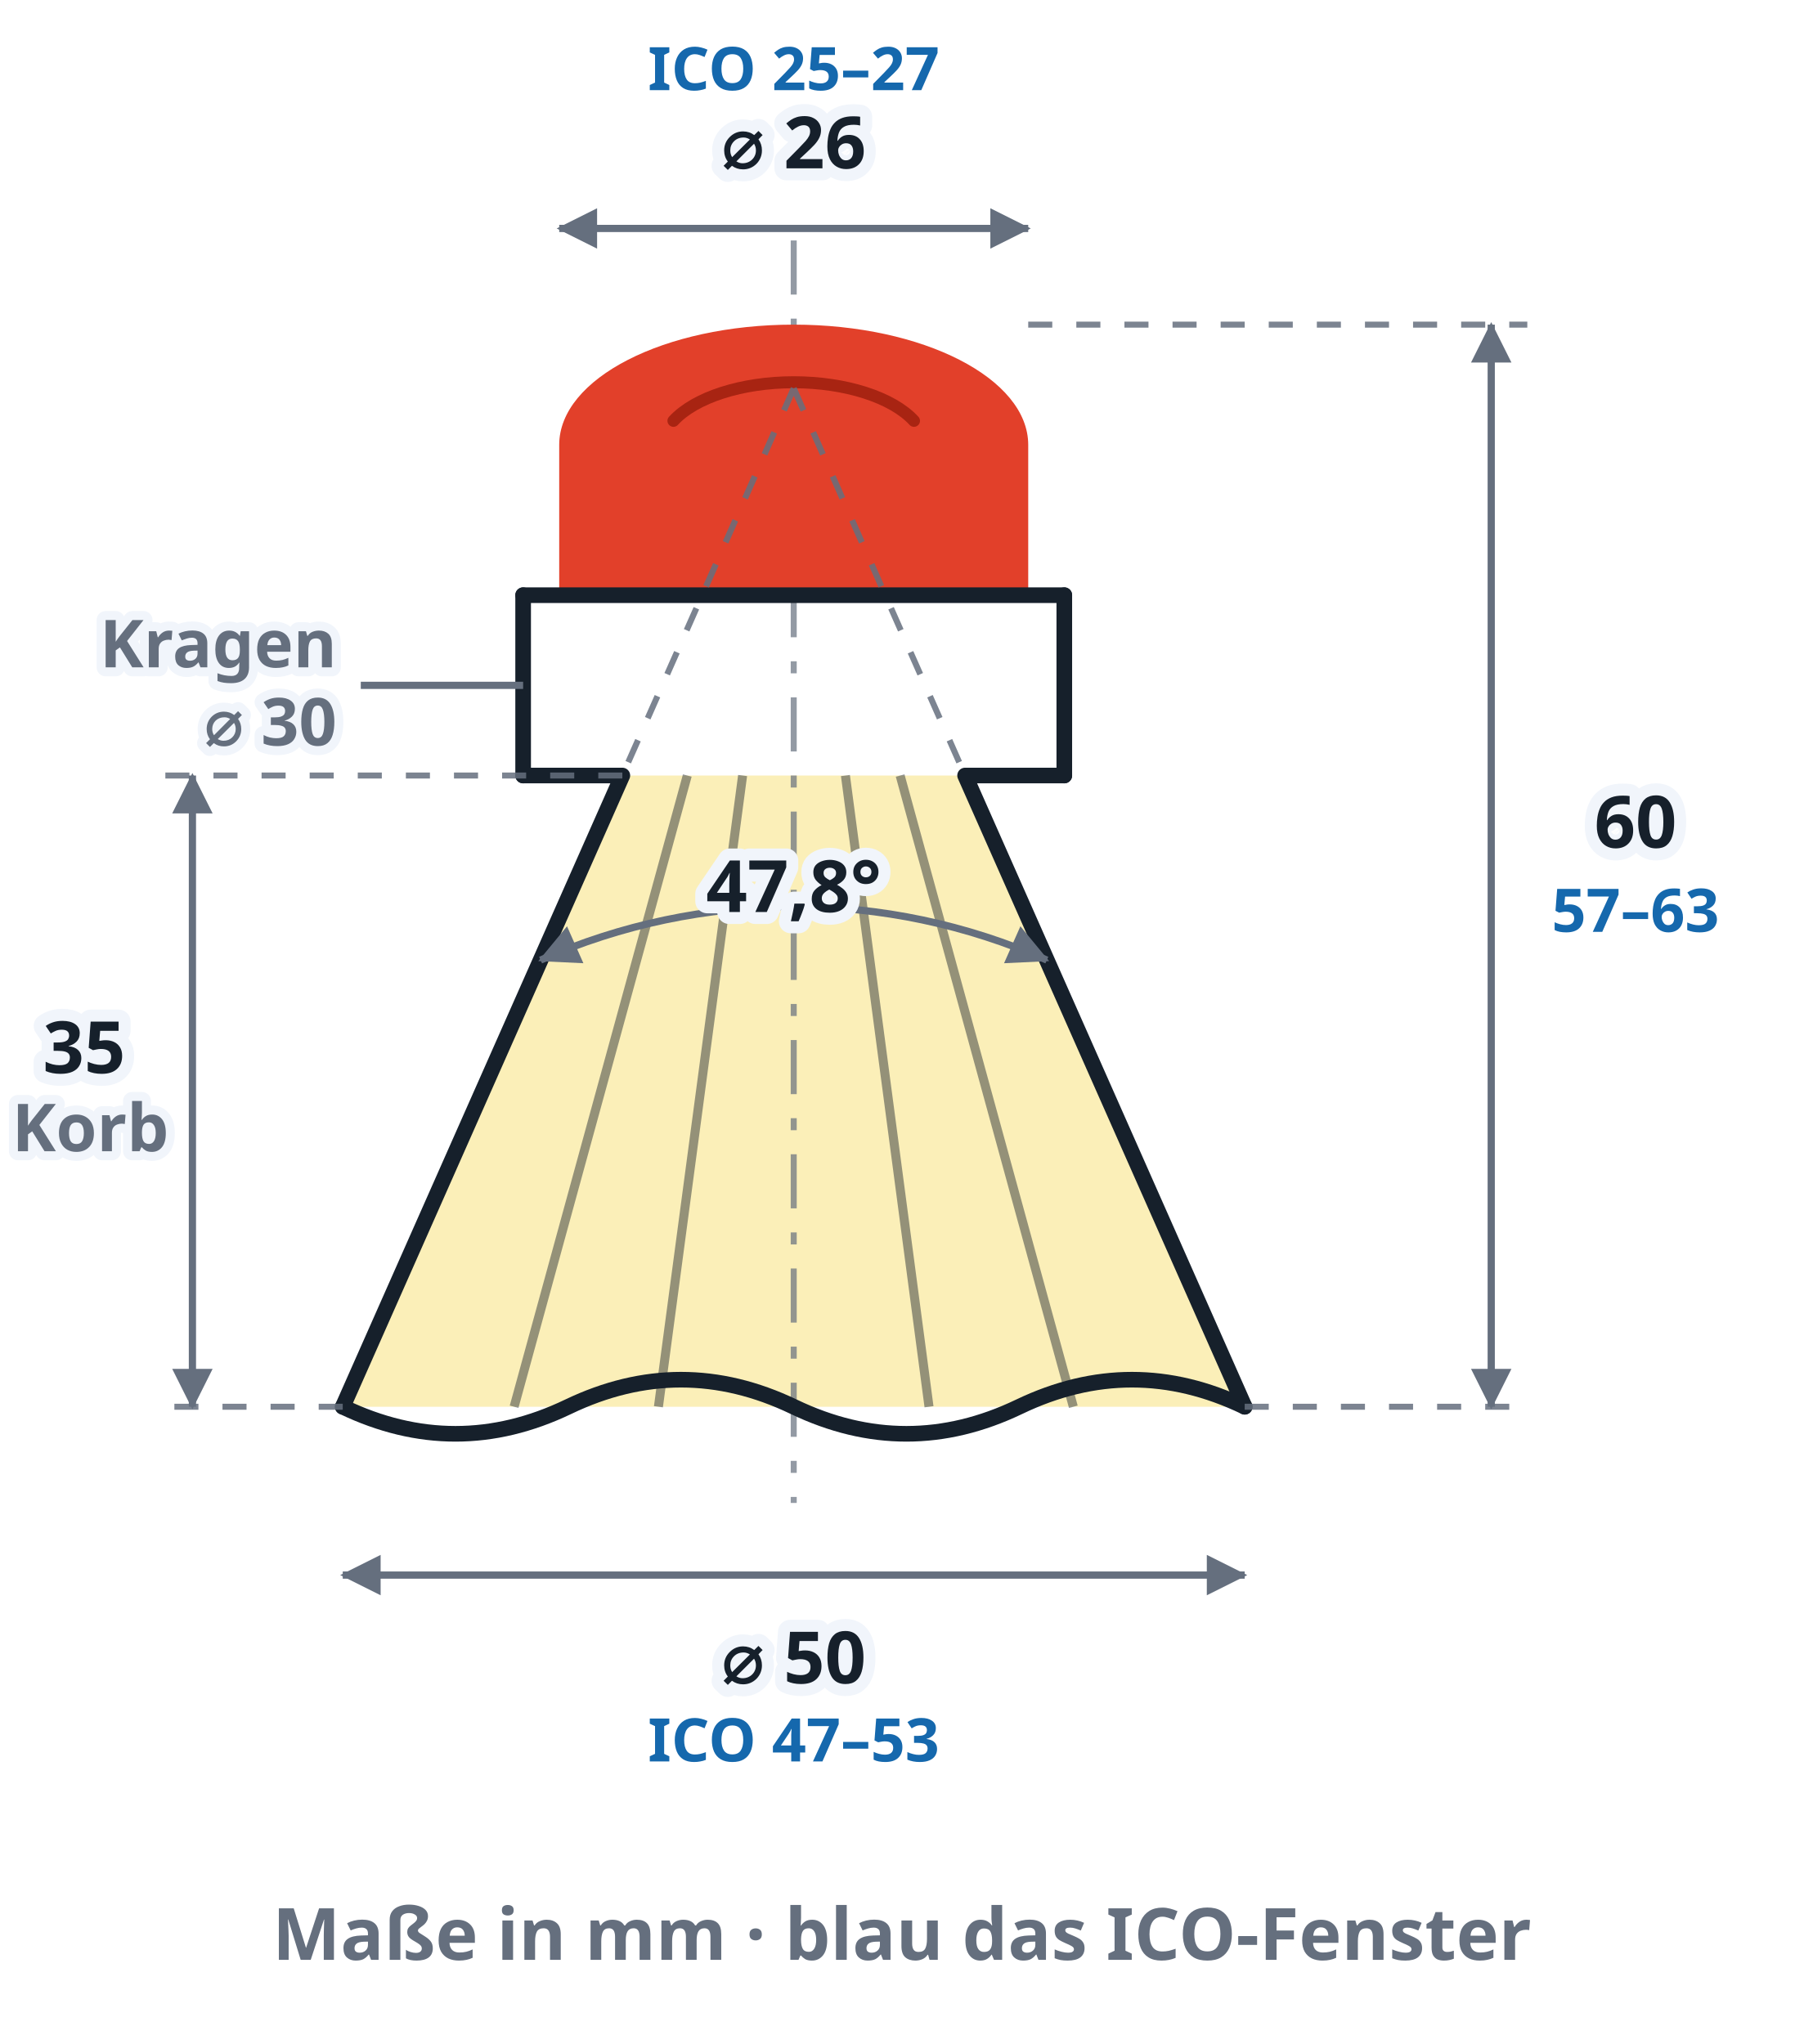
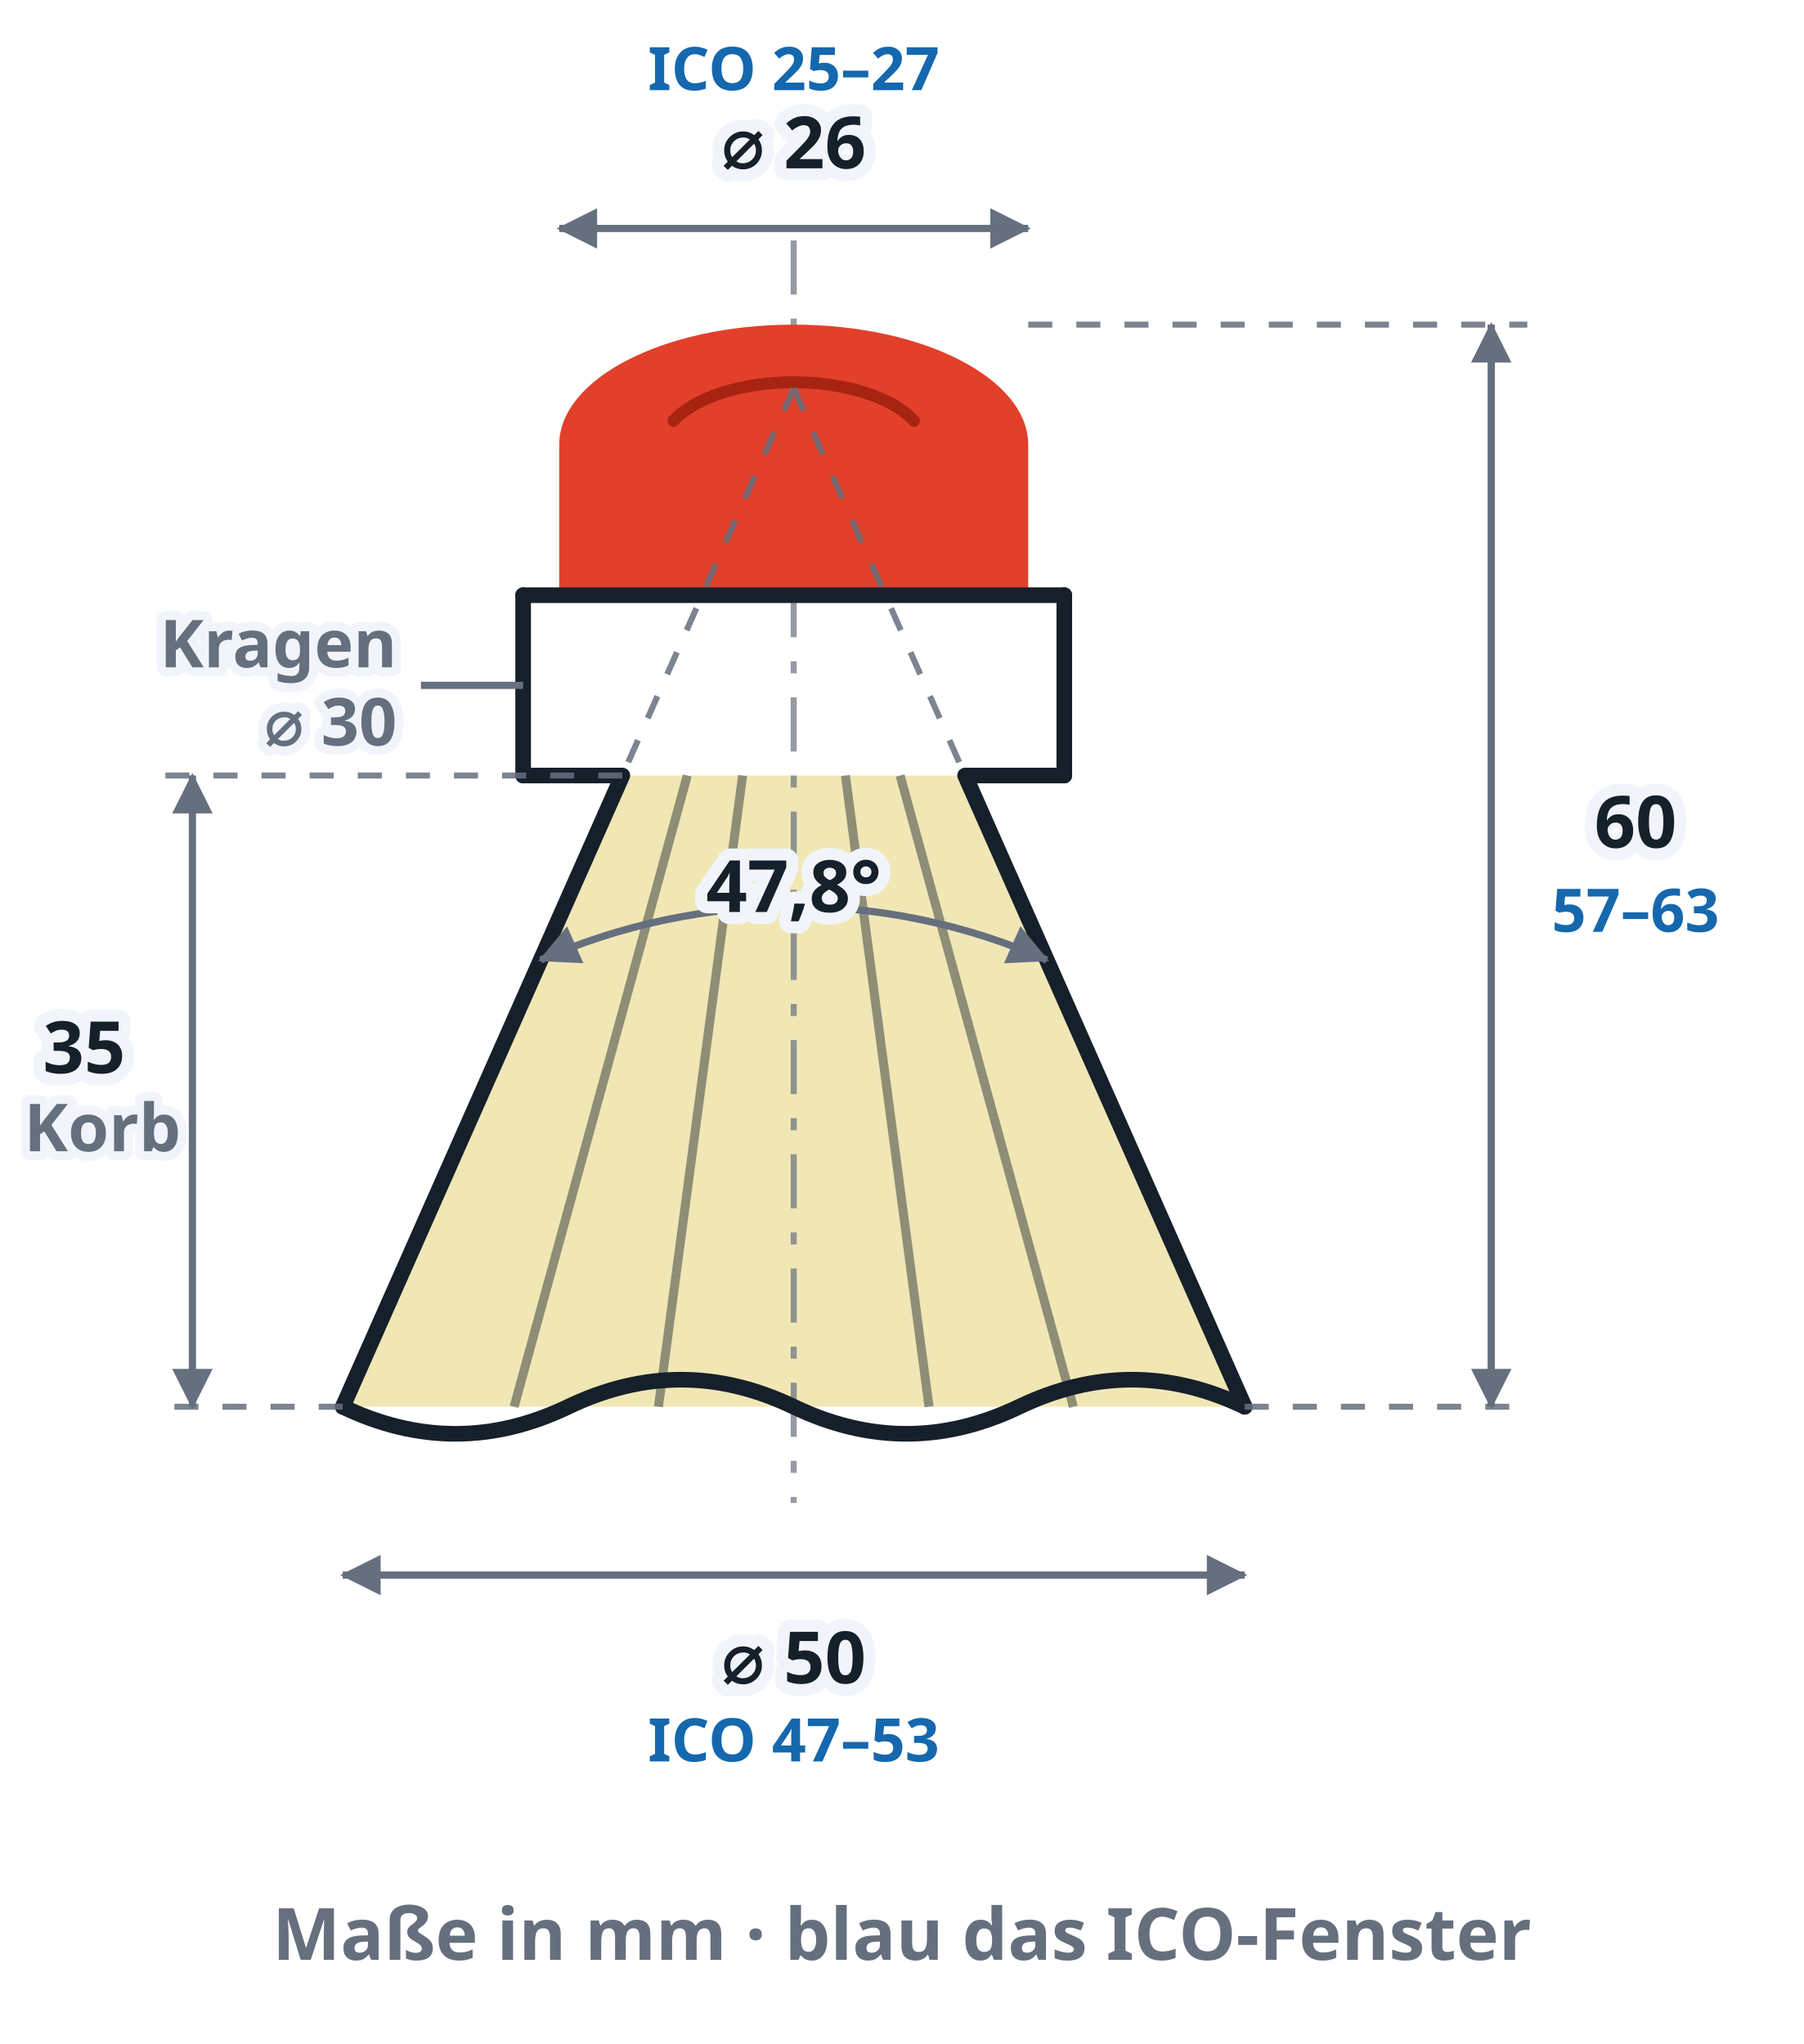
<svg xmlns="http://www.w3.org/2000/svg" viewBox="0 0 300 340" role="img" aria-label="Profil eines Speeders mit den Maßen in Millimetern: Gesamthöhe 60, Schlagkappe 26, Kragen 30 und Korböffnung 50 — jeweils mit dem zulässigen ICO-Toleranzfenster in Blau.">
  <style>
    .kontur{fill:none;stroke:var(--tinte,#16202b);stroke-width:2.6;stroke-linejoin:round;stroke-linecap:round}
    .schnitt{fill:var(--tinte,#16202b);opacity:.14}
    .kappe{fill:var(--speeder-kappe,#e2402a)}
    .kappenlinie{fill:none;stroke:var(--speeder-kappe-tief,#a82412);stroke-width:2;stroke-linecap:round}
    .stiel{fill:none;stroke:var(--tinte,#16202b);stroke-width:1.5;opacity:.45}
-     .korbflaeche{fill:var(--speeder-korb,#f0c400);opacity:.28}
+     .korbflaeche{fill:var(--speeder-korb-flaeche,#f1e7b5)}
    .masz{fill:none;stroke:var(--tinte-3,#656f7e);stroke-width:1.2}
    .hilfslinie{fill:none;stroke:var(--tinte-3,#656f7e);stroke-width:1;stroke-dasharray:4 4;opacity:.85}
    .achse{fill:none;stroke:var(--tinte-3,#656f7e);stroke-width:1;stroke-dasharray:9 4 2 4;opacity:.7}
    .pfeil{fill:var(--tinte-3,#656f7e)}
    .maszzahl{fill:var(--tinte,#16202b);font:700 12px/1 system-ui,sans-serif;text-anchor:middle;paint-order:stroke;stroke:var(--flaeche-2,#f1f5fb);stroke-width:4;stroke-linejoin:round}
    .ico{fill:var(--primaer-tief,#1568ad);font:600 10px/1 system-ui,sans-serif;text-anchor:middle}
    .teil{fill:var(--tinte-3,#656f7e);font:600 11px/1 system-ui,sans-serif;paint-order:stroke;stroke:var(--flaeche-2,#f1f5fb);stroke-width:3;stroke-linejoin:round}
    .teilr{fill:var(--tinte-3,#656f7e);font:600 11px/1 system-ui,sans-serif;text-anchor:end;paint-order:stroke;stroke:var(--flaeche-2,#f1f5fb);stroke-width:3;stroke-linejoin:round}
+     .teilk{fill:var(--tinte-3,#656f7e);font:600 10px/1 system-ui,sans-serif;paint-order:stroke;stroke:var(--flaeche-2,#f1f5fb);stroke-width:3;stroke-linejoin:round}
    .st{fill:var(--tinte-3,#656f7e);font:600 12px/1 system-ui,sans-serif;text-anchor:middle}
  </style>
  <defs>
    <marker id="mp" viewBox="0 0 10 10" markerWidth="7" markerHeight="7" refX="8.5" refY="5" orient="auto">
      <path d="M1,1 L9,5 L1,9 Z" class="pfeil" />
    </marker>
    <marker id="mp2" viewBox="0 0 10 10" markerWidth="7" markerHeight="7" refX="8.5" refY="5" orient="auto-start-reverse">
      <path d="M1,1 L9,5 L1,9 Z" class="pfeil" />
    </marker>
  </defs>
  <path class="korbflaeche" d="M103.5,129 L57,234 L207,234 L160.5,129 Z" />
  <path class="stiel" d="M114.3,129 L85.5,234" />
  <path class="stiel" d="M123.5,129 L109.5,234" />
  <path class="stiel" d="M140.6,129 L154.5,234" />
  <path class="stiel" d="M149.7,129 L178.5,234" />
  <path class="achse" d="M132,40 L132,250" />
  <path class="kappe" d="M93,99 L93,74 A39,20 0 0 1 171,74 L171,99 Z" />
  <path class="kappenlinie" d="M112,70 A22,11 0 0 1 152,70" />
  <path class="kontur" d="M87,99 L87,129 M177,99 L177,129" />
  <path class="kontur" d="M87,99 L177,99" />
  <path class="kontur" d="M87,129 L103.5,129 L57,234" />
  <path class="kontur" d="M177,129 L160.5,129 L207,234" />
  <path class="kontur" d="M57,234 q 18.75,9 37.5,0 q 18.75,-9 37.5,0 q 18.75,9 37.5,0 q 18.75,-9 37.5,0" />
  <path class="hilfslinie" d="M132,64.6 L103.5,129 M132,64.6 L160.5,129" />
  <path class="masz" d="M89.9,159.7 A104,104 0 0 1 174.1,159.7" marker-start="url(#mp2)" marker-end="url(#mp)" />
  <text class="maszzahl" x="132" y="151.7">47,8°</text>
  <path class="hilfslinie" d="M171,54 L254,54" />
  <path class="hilfslinie" d="M207,234 L254,234" />
  <path class="masz" d="M248,54 L248,234" marker-start="url(#mp2)" marker-end="url(#mp)" />
  <text class="maszzahl" x="272" y="141">60</text>
  <text class="ico" x="272" y="155">57–63</text>
  <path class="masz" d="M93,38 L171,38" marker-start="url(#mp2)" marker-end="url(#mp)" />
  <text class="maszzahl" x="132" y="28">⌀ 26</text>
  <text class="ico" x="132" y="15">ICO 25–27</text>
  <path class="masz" d="M57,262 L207,262" marker-start="url(#mp2)" marker-end="url(#mp)" />
  <text class="maszzahl" x="132" y="280">⌀ 50</text>
  <text class="ico" x="132" y="293">ICO 47–53</text>
-   <path class="masz" d="M87,114 L60,114" />
-   <text class="teilr" x="56" y="111">Kragen</text>
-   <text class="teilr" x="56" y="124">⌀ 30</text>
+   <path class="masz" d="M87,114 L70,114" />
+   <text class="teilr" x="66" y="111">Kragen</text>
+   <text class="teilr" x="66" y="124">⌀ 30</text>
  <path class="hilfslinie" d="M103.5,129 L26,129" />
  <path class="hilfslinie" d="M57,234 L26,234" />
  <path class="masz" d="M32,129 L32,234" marker-start="url(#mp2)" marker-end="url(#mp)" />
  <text class="maszzahl" x="14" y="178.5">35</text>
-   <text class="teil" x="2" y="191.5">Korb</text>
+   <text class="teil" x="4" y="191.5">Korb</text>
  <text class="st" x="150" y="326">Maße in mm · blau das ICO-Fenster</text>
</svg>
